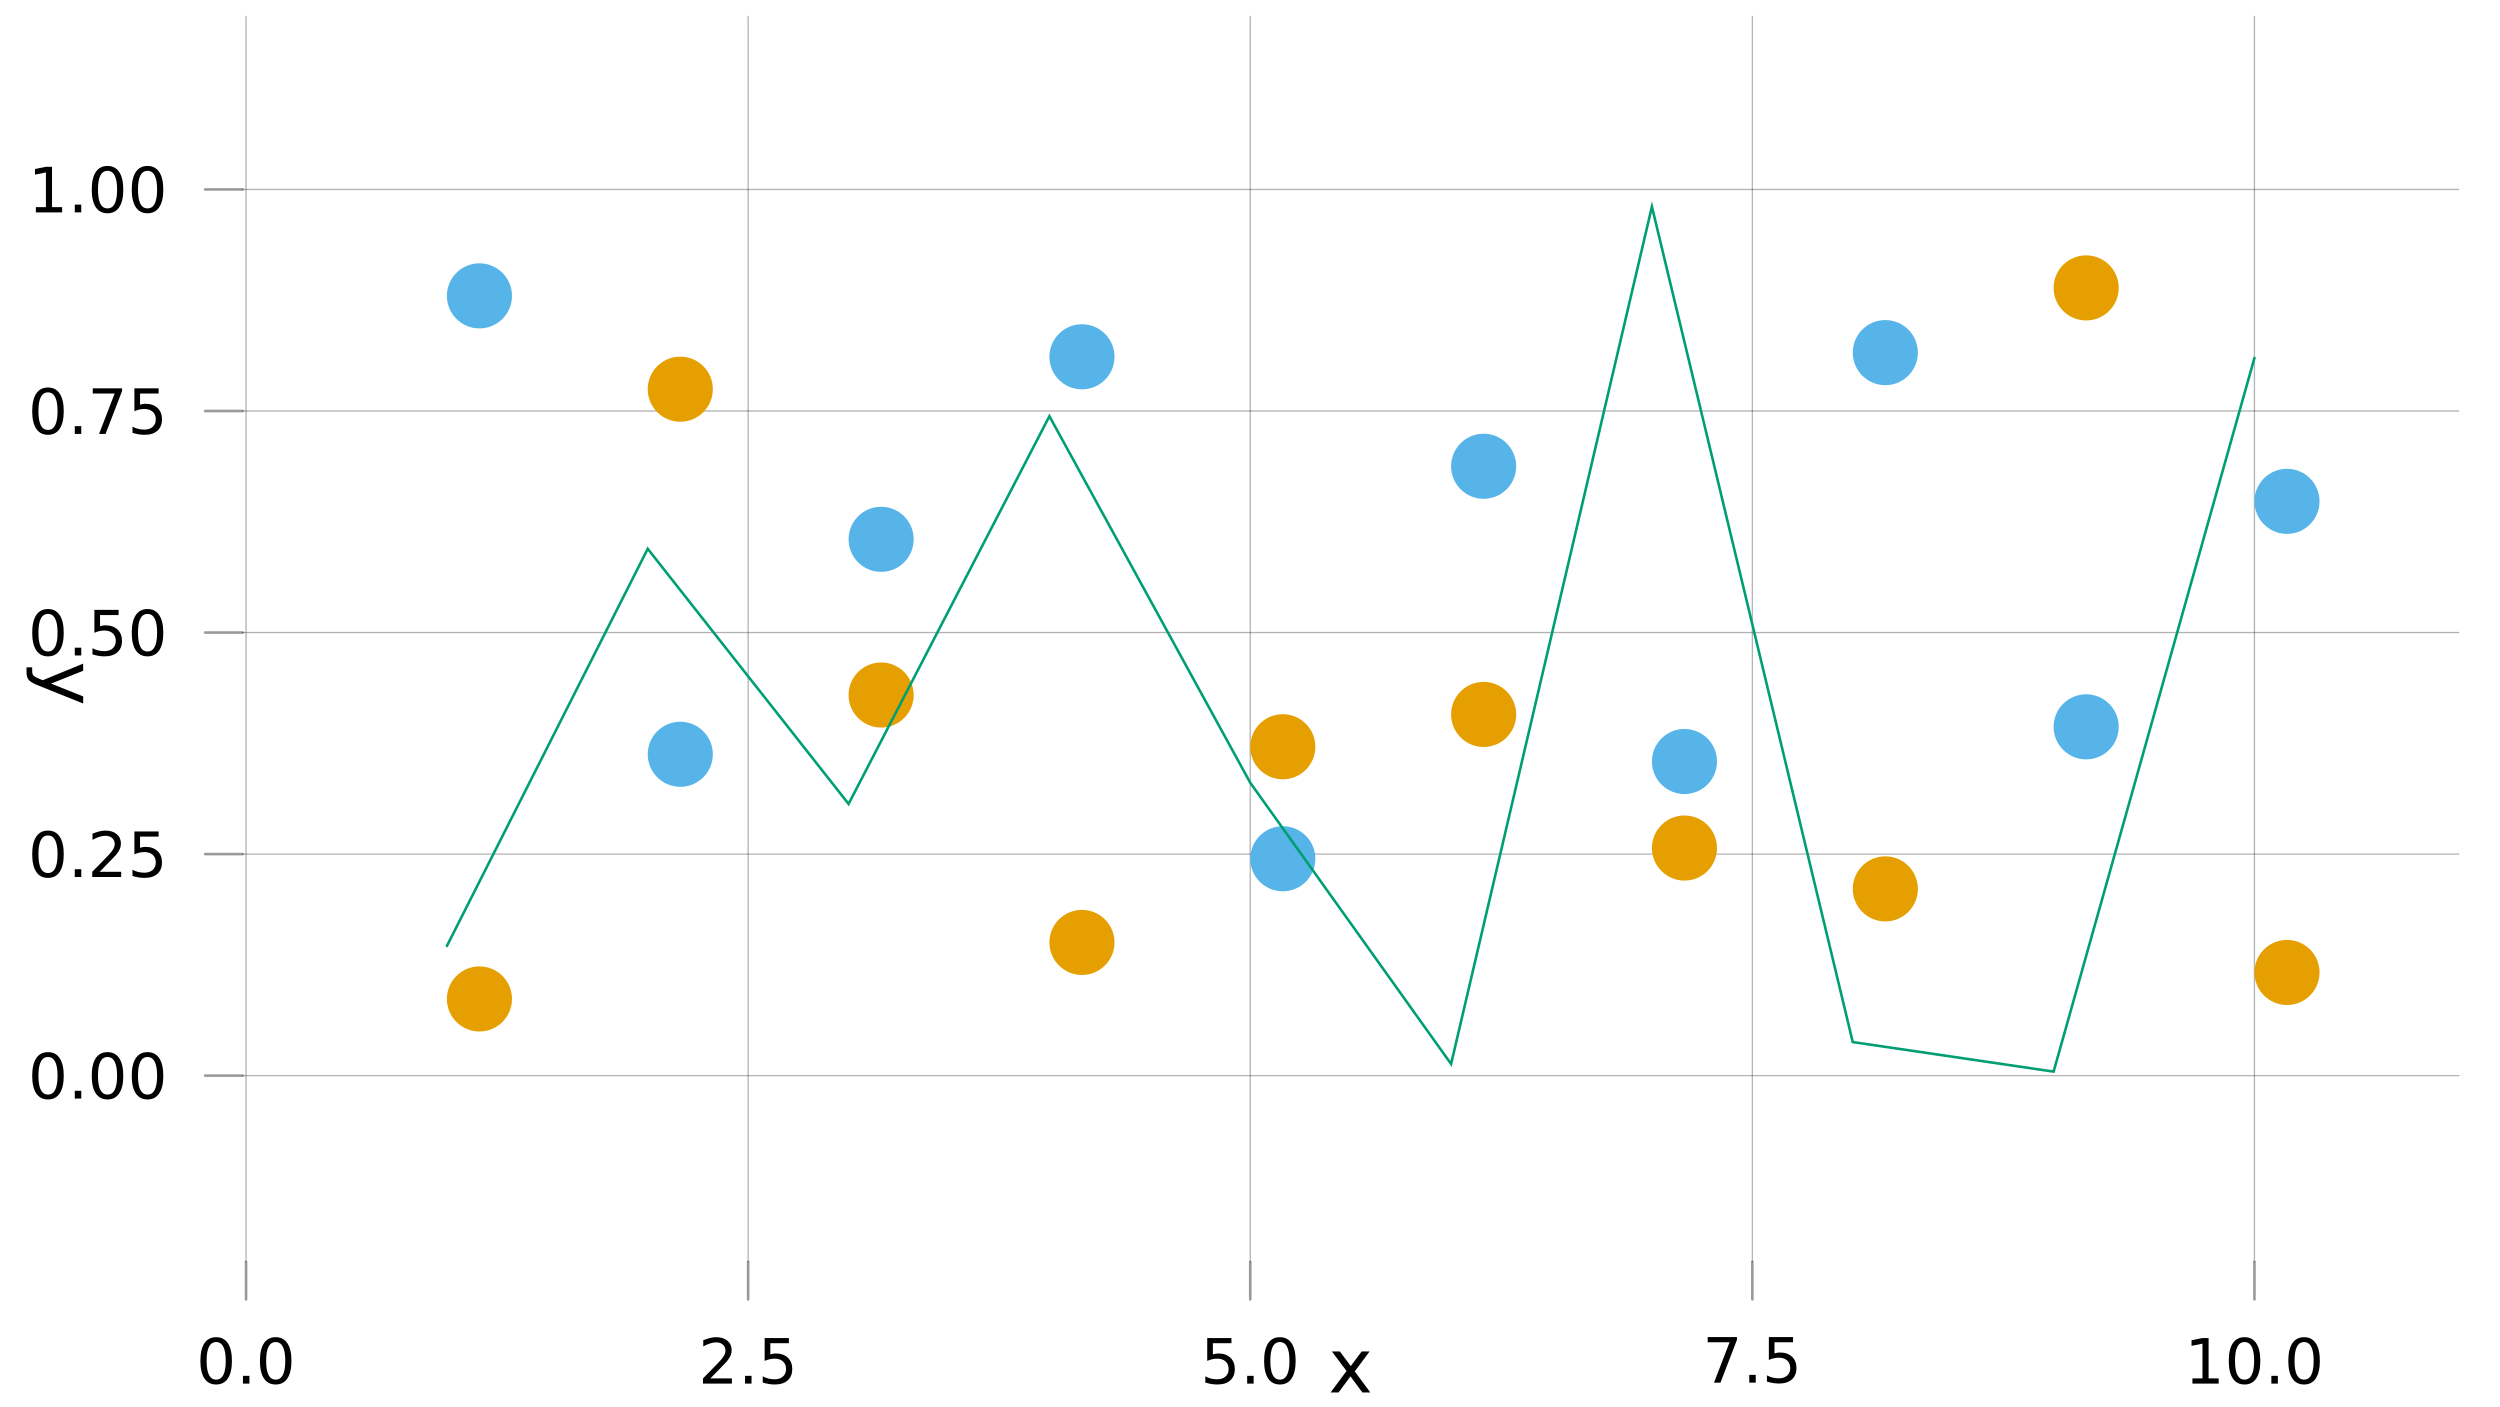
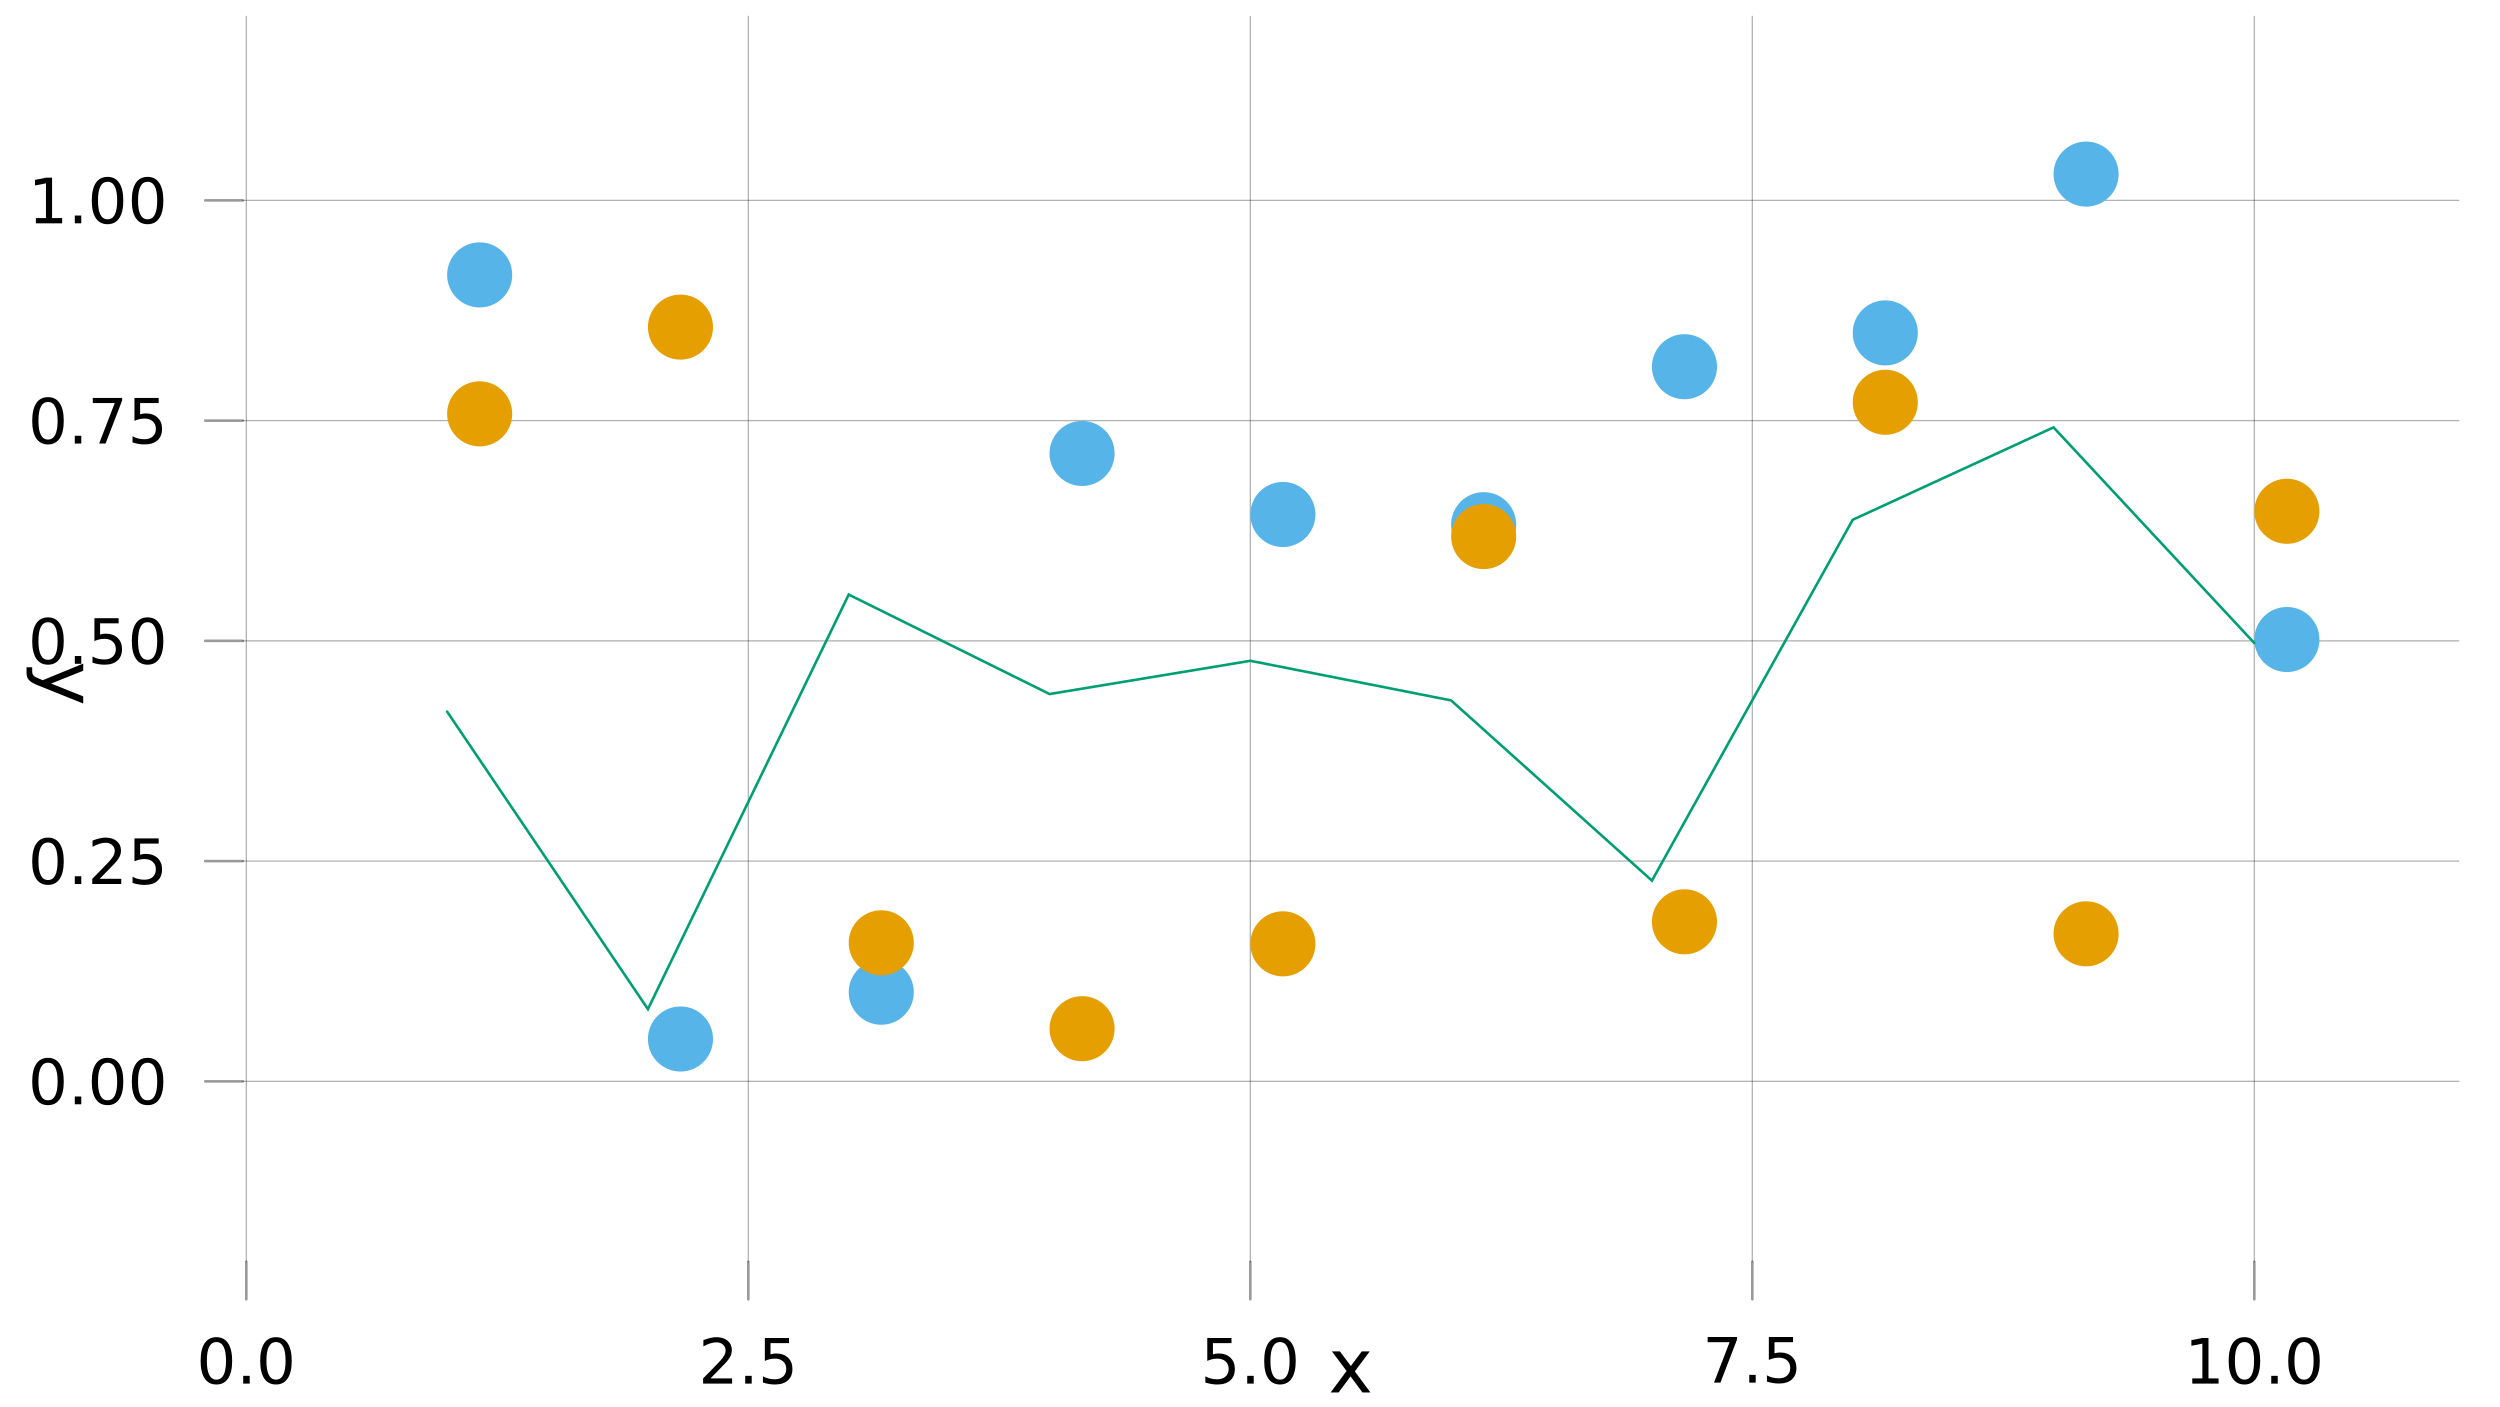
<svg xmlns="http://www.w3.org/2000/svg" xmlns:xlink="http://www.w3.org/1999/xlink" width="960pt" height="540pt" viewBox="0 0 960 540" version="1.1">
  <defs>
    <g>
      <symbol overflow="visible" id="glyph0-0">
-         <path style="stroke:none;" d="M 1.203 4.25 L 1.203 -16.938 L 13.203 -16.938 L 13.203 4.25 Z M 2.547 2.906 L 11.859 2.906 L 11.859 -15.578 L 2.547 -15.578 Z M 2.547 2.906 " />
+         <path style="stroke:none;" d="M 1.203 4.25 L 1.203 -16.938 L 13.219 -16.938 L 13.219 4.25 Z M 2.547 2.906 L 11.875 2.906 L 11.875 -15.594 L 2.547 -15.594 Z M 2.547 2.906 " />
      </symbol>
      <symbol overflow="visible" id="glyph0-1">
-         <path style="stroke:none;" d="M 7.641 -15.953 C 6.41 -15.953 5.488 -15.348 4.875 -14.141 C 4.27 -12.941 3.969 -11.141 3.969 -8.734 C 3.969 -6.336 4.27 -4.535 4.875 -3.328 C 5.488 -2.129 6.41 -1.531 7.641 -1.531 C 8.859 -1.531 9.773 -2.129 10.391 -3.328 C 11.004 -4.535 11.312 -6.336 11.312 -8.734 C 11.312 -11.141 11.004 -12.941 10.391 -14.141 C 9.773 -15.348 8.859 -15.953 7.641 -15.953 Z M 7.641 -17.828 C 9.598 -17.828 11.094 -17.051 12.125 -15.5 C 13.164 -13.945 13.688 -11.691 13.688 -8.734 C 13.688 -5.785 13.164 -3.535 12.125 -1.984 C 11.094 -0.43 9.598 0.344 7.641 0.344 C 5.672 0.344 4.164 -0.43 3.125 -1.984 C 2.094 -3.535 1.578 -5.785 1.578 -8.734 C 1.578 -11.691 2.094 -13.945 3.125 -15.5 C 4.164 -17.051 5.672 -17.828 7.641 -17.828 Z M 7.641 -17.828 " />
+         <path style="stroke:none;" d="M 7.641 -15.953 C 6.422 -15.953 5.504 -15.352 4.891 -14.156 C 4.273 -12.957 3.969 -11.148 3.969 -8.734 C 3.969 -6.336 4.273 -4.535 4.891 -3.328 C 5.504 -2.129 6.422 -1.531 7.641 -1.531 C 8.867 -1.531 9.789 -2.129 10.406 -3.328 C 11.02 -4.535 11.328 -6.336 11.328 -8.734 C 11.328 -11.148 11.02 -12.957 10.406 -14.156 C 9.789 -15.352 8.867 -15.953 7.641 -15.953 Z M 7.641 -17.828 C 9.598 -17.828 11.094 -17.051 12.125 -15.5 C 13.164 -13.945 13.688 -11.691 13.688 -8.734 C 13.688 -5.785 13.164 -3.535 12.125 -1.984 C 11.094 -0.43 9.598 0.344 7.641 0.344 C 5.672 0.344 4.164 -0.43 3.125 -1.984 C 2.094 -3.535 1.578 -5.785 1.578 -8.734 C 1.578 -11.691 2.094 -13.945 3.125 -15.5 C 4.164 -17.051 5.672 -17.828 7.641 -17.828 Z M 7.641 -17.828 " />
      </symbol>
      <symbol overflow="visible" id="glyph0-2">
        <path style="stroke:none;" d="M 2.562 -2.984 L 5.047 -2.984 L 5.047 0 L 2.562 0 Z M 2.562 -2.984 " />
      </symbol>
      <symbol overflow="visible" id="glyph0-3">
-         <path style="stroke:none;" d="M 4.609 -2 L 12.875 -2 L 12.875 0 L 1.766 0 L 1.766 -2 C 2.66 -2.926 3.883 -4.172 5.438 -5.734 C 6.988 -7.305 7.961 -8.316 8.359 -8.766 C 9.117 -9.617 9.648 -10.336 9.953 -10.922 C 10.254 -11.516 10.406 -12.098 10.406 -12.672 C 10.406 -13.609 10.078 -14.367 9.422 -14.953 C 8.766 -15.535 7.914 -15.828 6.875 -15.828 C 6.125 -15.828 5.336 -15.695 4.516 -15.438 C 3.691 -15.188 2.812 -14.797 1.875 -14.266 L 1.875 -16.656 C 2.832 -17.039 3.723 -17.332 4.547 -17.531 C 5.379 -17.727 6.141 -17.828 6.828 -17.828 C 8.641 -17.828 10.082 -17.375 11.156 -16.469 C 12.238 -15.562 12.781 -14.348 12.781 -12.828 C 12.781 -12.109 12.645 -11.426 12.375 -10.781 C 12.102 -10.133 11.613 -9.375 10.906 -8.5 C 10.707 -8.27 10.082 -7.613 9.031 -6.531 C 7.988 -5.445 6.516 -3.938 4.609 -2 Z M 4.609 -2 " />
+         <path style="stroke:none;" d="M 4.609 -2 L 12.891 -2 L 12.891 0 L 1.766 0 L 1.766 -2 C 2.66 -2.926 3.883 -4.172 5.438 -5.734 C 6.988 -7.305 7.961 -8.32 8.359 -8.781 C 9.117 -9.633 9.648 -10.352 9.953 -10.938 C 10.254 -11.531 10.406 -12.113 10.406 -12.688 C 10.406 -13.613 10.078 -14.367 9.422 -14.953 C 8.773 -15.547 7.926 -15.844 6.875 -15.844 C 6.133 -15.844 5.348 -15.711 4.516 -15.453 C 3.691 -15.191 2.812 -14.801 1.875 -14.281 L 1.875 -16.672 C 2.832 -17.055 3.723 -17.344 4.547 -17.531 C 5.379 -17.727 6.141 -17.828 6.828 -17.828 C 8.641 -17.828 10.086 -17.375 11.172 -16.469 C 12.254 -15.562 12.797 -14.352 12.797 -12.844 C 12.797 -12.113 12.66 -11.426 12.391 -10.781 C 12.117 -10.145 11.625 -9.383 10.906 -8.5 C 10.719 -8.281 10.098 -7.629 9.047 -6.547 C 7.992 -5.461 6.516 -3.945 4.609 -2 Z M 4.609 -2 " />
      </symbol>
      <symbol overflow="visible" id="glyph0-4">
-         <path style="stroke:none;" d="M 2.594 -17.5 L 11.891 -17.5 L 11.891 -15.516 L 4.766 -15.516 L 4.766 -11.219 C 5.109 -11.332 5.453 -11.422 5.797 -11.484 C 6.141 -11.547 6.484 -11.578 6.828 -11.578 C 8.773 -11.578 10.32 -11.039 11.469 -9.969 C 12.613 -8.895 13.188 -7.441 13.188 -5.609 C 13.188 -3.734 12.598 -2.27 11.422 -1.219 C 10.242 -0.176 8.594 0.344 6.469 0.344 C 5.727 0.344 4.977 0.281 4.219 0.156 C 3.457 0.031 2.672 -0.156 1.859 -0.406 L 1.859 -2.797 C 2.555 -2.41 3.281 -2.125 4.031 -1.938 C 4.781 -1.75 5.578 -1.656 6.422 -1.656 C 7.766 -1.656 8.832 -2.008 9.625 -2.719 C 10.414 -3.426 10.812 -4.391 10.812 -5.609 C 10.812 -6.836 10.414 -7.805 9.625 -8.516 C 8.832 -9.223 7.766 -9.578 6.422 -9.578 C 5.785 -9.578 5.148 -9.504 4.516 -9.359 C 3.891 -9.223 3.25 -9.008 2.594 -8.719 Z M 2.594 -17.5 " />
+         <path style="stroke:none;" d="M 2.594 -17.516 L 11.891 -17.516 L 11.891 -15.531 L 4.766 -15.531 L 4.766 -11.234 C 5.109 -11.348 5.453 -11.43 5.797 -11.484 C 6.141 -11.547 6.484 -11.578 6.828 -11.578 C 8.785 -11.578 10.332 -11.039 11.469 -9.969 C 12.613 -8.895 13.188 -7.445 13.188 -5.625 C 13.188 -3.738 12.598 -2.27 11.422 -1.219 C 10.254 -0.176 8.602 0.344 6.469 0.344 C 5.727 0.344 4.977 0.281 4.219 0.156 C 3.457 0.031 2.672 -0.156 1.859 -0.406 L 1.859 -2.797 C 2.555 -2.41 3.281 -2.125 4.031 -1.938 C 4.781 -1.75 5.578 -1.656 6.422 -1.656 C 7.773 -1.656 8.844 -2.008 9.625 -2.719 C 10.414 -3.438 10.812 -4.406 10.812 -5.625 C 10.812 -6.844 10.414 -7.805 9.625 -8.516 C 8.844 -9.234 7.773 -9.594 6.422 -9.594 C 5.785 -9.594 5.148 -9.52 4.516 -9.375 C 3.891 -9.238 3.25 -9.02 2.594 -8.719 Z M 2.594 -17.516 " />
      </symbol>
      <symbol overflow="visible" id="glyph0-5">
-         <path style="stroke:none;" d="M 1.969 -17.5 L 13.234 -17.5 L 13.234 -16.5 L 6.875 0 L 4.391 0 L 10.375 -15.516 L 1.969 -15.516 Z M 1.969 -17.5 " />
+         <path style="stroke:none;" d="M 1.969 -17.516 L 13.234 -17.516 L 13.234 -16.516 L 6.875 0 L 4.406 0 L 10.391 -15.531 L 1.969 -15.531 Z M 1.969 -17.516 " />
      </symbol>
      <symbol overflow="visible" id="glyph0-6">
-         <path style="stroke:none;" d="M 2.984 -2 L 6.844 -2 L 6.844 -15.344 L 2.641 -14.5 L 2.641 -16.656 L 6.828 -17.5 L 9.188 -17.5 L 9.188 -2 L 13.062 -2 L 13.062 0 L 2.984 0 Z M 2.984 -2 " />
+         <path style="stroke:none;" d="M 2.984 -2 L 6.859 -2 L 6.859 -15.359 L 2.641 -14.516 L 2.641 -16.672 L 6.828 -17.516 L 9.203 -17.516 L 9.203 -2 L 13.078 -2 L 13.078 0 L 2.984 0 Z M 2.984 -2 " />
      </symbol>
      <symbol overflow="visible" id="glyph1-0">
-         <path style="stroke:none;" d="M 1.438 5.094 L 1.438 -20.312 L 15.844 -20.312 L 15.844 5.094 Z M 3.047 3.484 L 14.234 3.484 L 14.234 -18.703 L 3.047 -18.703 Z M 3.047 3.484 " />
+         <path style="stroke:none;" d="M 1.438 5.094 L 1.438 -20.328 L 15.844 -20.328 L 15.844 5.094 Z M 3.047 3.484 L 14.25 3.484 L 14.25 -18.703 L 3.047 -18.703 Z M 3.047 3.484 " />
      </symbol>
      <symbol overflow="visible" id="glyph1-1">
-         <path style="stroke:none;" d="M 15.812 -15.75 L 10.109 -8.094 L 16.109 0 L 13.062 0 L 8.469 -6.188 L 3.891 0 L 0.828 0 L 6.953 -8.25 L 1.344 -15.75 L 4.406 -15.75 L 8.578 -10.141 L 12.766 -15.75 Z M 15.812 -15.75 " />
+         <path style="stroke:none;" d="M 15.828 -15.766 L 10.125 -8.094 L 16.125 0 L 13.062 0 L 8.469 -6.188 L 3.891 0 L 0.828 0 L 6.953 -8.25 L 1.344 -15.766 L 4.406 -15.766 L 8.594 -10.156 L 12.766 -15.766 Z M 15.828 -15.766 " />
      </symbol>
      <symbol overflow="visible" id="glyph2-0">
-         <path style="stroke:none;" d="M -5.094 1.438 L 20.312 1.438 L 20.312 15.844 L -5.094 15.844 Z M -3.484 3.047 L -3.484 14.234 L 18.703 14.234 L 18.703 3.047 Z M -3.484 3.047 " />
+         <path style="stroke:none;" d="M -5.094 1.438 L 20.328 1.438 L 20.328 15.844 L -5.094 15.844 Z M -3.484 3.047 L -3.484 14.25 L 18.703 14.25 L 18.703 3.047 Z M -3.484 3.047 " />
      </symbol>
      <symbol overflow="visible" id="glyph2-1">
-         <path style="stroke:none;" d="M -1.469 9.266 C -3.344 8.535 -4.566 7.82 -5.141 7.125 C -5.711 6.438 -6 5.508 -6 4.344 L -6 2.281 L -3.828 2.281 L -3.828 3.797 C -3.828 4.516 -3.656 5.066 -3.312 5.453 C -2.977 5.848 -2.18 6.285 -0.922 6.766 L 0.25 7.234 L 15.75 0.859 L 15.75 3.609 L 3.438 8.531 L 15.75 13.453 L 15.75 16.188 Z M -1.469 9.266 " />
+         <path style="stroke:none;" d="M -1.469 9.281 C -3.344 8.539 -4.566 7.82 -5.141 7.125 C -5.711 6.438 -6 5.508 -6 4.344 L -6 2.281 L -3.828 2.281 L -3.828 3.797 C -3.828 4.516 -3.656 5.066 -3.312 5.453 C -2.977 5.848 -2.18 6.285 -0.922 6.766 L 0.25 7.234 L 15.766 0.859 L 15.766 3.609 L 3.438 8.531 L 15.766 13.453 L 15.766 16.203 Z M -1.469 9.281 " />
      </symbol>
    </g>
  </defs>
  <g id="surface6">
    <rect x="0" y="0" width="960" height="540" style="fill:rgb(100%,100%,100%);fill-opacity:1;stroke:none;" />
    <g style="fill:rgb(0%,0%,0%);fill-opacity:1;">
-       <use xlink:href="#glyph0-1" x="75.371" y="531.305" />
+       <use xlink:href="#glyph0-1" x="75.461" y="531.305" />
    </g>
    <g style="fill:rgb(0%,0%,0%);fill-opacity:1;">
-       <use xlink:href="#glyph0-2" x="90.734" y="531.305" />
+       <use xlink:href="#glyph0-2" x="90.836" y="531.305" />
    </g>
    <g style="fill:rgb(0%,0%,0%);fill-opacity:1;">
-       <use xlink:href="#glyph0-1" x="98.23" y="531.305" />
+       <use xlink:href="#glyph0-1" x="98.336" y="531.305" />
    </g>
    <g style="fill:rgb(0%,0%,0%);fill-opacity:1;">
-       <use xlink:href="#glyph0-3" x="268.176" y="531.305" />
+       <use xlink:href="#glyph0-3" x="268.23" y="531.305" />
    </g>
    <g style="fill:rgb(0%,0%,0%);fill-opacity:1;">
-       <use xlink:href="#glyph0-2" x="283.543" y="531.305" />
+       <use xlink:href="#glyph0-2" x="283.605" y="531.305" />
    </g>
    <g style="fill:rgb(0%,0%,0%);fill-opacity:1;">
-       <use xlink:href="#glyph0-4" x="291.035" y="531.305" />
+       <use xlink:href="#glyph0-4" x="291.105" y="531.305" />
    </g>
    <g style="fill:rgb(0%,0%,0%);fill-opacity:1;">
-       <use xlink:href="#glyph0-4" x="460.98" y="531.305" />
+       <use xlink:href="#glyph0-4" x="461" y="531.305" />
    </g>
    <g style="fill:rgb(0%,0%,0%);fill-opacity:1;">
-       <use xlink:href="#glyph0-2" x="476.348" y="531.305" />
+       <use xlink:href="#glyph0-2" x="476.375" y="531.305" />
    </g>
    <g style="fill:rgb(0%,0%,0%);fill-opacity:1;">
-       <use xlink:href="#glyph0-1" x="483.84" y="531.305" />
+       <use xlink:href="#glyph0-1" x="483.875" y="531.305" />
    </g>
    <g style="fill:rgb(0%,0%,0%);fill-opacity:1;">
-       <use xlink:href="#glyph0-5" x="653.785" y="530.934" />
+       <use xlink:href="#glyph0-5" x="653.77" y="530.93" />
    </g>
    <g style="fill:rgb(0%,0%,0%);fill-opacity:1;">
-       <use xlink:href="#glyph0-2" x="669.152" y="530.934" />
+       <use xlink:href="#glyph0-2" x="669.145" y="530.93" />
    </g>
    <g style="fill:rgb(0%,0%,0%);fill-opacity:1;">
-       <use xlink:href="#glyph0-4" x="676.645" y="530.934" />
+       <use xlink:href="#glyph0-4" x="676.641" y="530.93" />
    </g>
    <g style="fill:rgb(0%,0%,0%);fill-opacity:1;">
-       <use xlink:href="#glyph0-6" x="838.91" y="531.305" />
+       <use xlink:href="#glyph0-6" x="838.852" y="531.305" />
    </g>
    <g style="fill:rgb(0%,0%,0%);fill-opacity:1;">
-       <use xlink:href="#glyph0-1" x="854.273" y="531.305" />
+       <use xlink:href="#glyph0-1" x="854.227" y="531.305" />
    </g>
    <g style="fill:rgb(0%,0%,0%);fill-opacity:1;">
-       <use xlink:href="#glyph0-2" x="869.641" y="531.305" />
+       <use xlink:href="#glyph0-2" x="869.598" y="531.305" />
    </g>
    <g style="fill:rgb(0%,0%,0%);fill-opacity:1;">
-       <use xlink:href="#glyph0-1" x="877.133" y="531.305" />
+       <use xlink:href="#glyph0-1" x="877.098" y="531.305" />
    </g>
    <g style="fill:rgb(0%,0%,0%);fill-opacity:1;">
-       <use xlink:href="#glyph0-1" x="10.789" y="421.844" />
+       <use xlink:href="#glyph0-1" x="10.793" y="424.039" />
    </g>
    <g style="fill:rgb(0%,0%,0%);fill-opacity:1;">
-       <use xlink:href="#glyph0-2" x="26.156" y="421.844" />
+       <use xlink:href="#glyph0-2" x="26.164" y="424.039" />
    </g>
    <g style="fill:rgb(0%,0%,0%);fill-opacity:1;">
-       <use xlink:href="#glyph0-1" x="33.652" y="421.844" />
+       <use xlink:href="#glyph0-1" x="33.664" y="424.039" />
    </g>
    <g style="fill:rgb(0%,0%,0%);fill-opacity:1;">
-       <use xlink:href="#glyph0-1" x="49.016" y="421.844" />
+       <use xlink:href="#glyph0-1" x="49.039" y="424.039" />
    </g>
    <g style="fill:rgb(0%,0%,0%);fill-opacity:1;">
-       <use xlink:href="#glyph0-1" x="10.789" y="336.77" />
+       <use xlink:href="#glyph0-1" x="10.793" y="339.465" />
    </g>
    <g style="fill:rgb(0%,0%,0%);fill-opacity:1;">
-       <use xlink:href="#glyph0-2" x="26.156" y="336.77" />
+       <use xlink:href="#glyph0-2" x="26.164" y="339.465" />
    </g>
    <g style="fill:rgb(0%,0%,0%);fill-opacity:1;">
-       <use xlink:href="#glyph0-3" x="33.652" y="336.77" />
+       <use xlink:href="#glyph0-3" x="33.664" y="339.465" />
    </g>
    <g style="fill:rgb(0%,0%,0%);fill-opacity:1;">
-       <use xlink:href="#glyph0-4" x="49.016" y="336.77" />
+       <use xlink:href="#glyph0-4" x="49.039" y="339.465" />
    </g>
    <g style="fill:rgb(0%,0%,0%);fill-opacity:1;">
-       <use xlink:href="#glyph0-1" x="10.789" y="251.699" />
+       <use xlink:href="#glyph0-1" x="10.793" y="254.895" />
    </g>
    <g style="fill:rgb(0%,0%,0%);fill-opacity:1;">
-       <use xlink:href="#glyph0-2" x="26.156" y="251.699" />
+       <use xlink:href="#glyph0-2" x="26.164" y="254.895" />
    </g>
    <g style="fill:rgb(0%,0%,0%);fill-opacity:1;">
-       <use xlink:href="#glyph0-4" x="33.652" y="251.699" />
+       <use xlink:href="#glyph0-4" x="33.664" y="254.895" />
    </g>
    <g style="fill:rgb(0%,0%,0%);fill-opacity:1;">
-       <use xlink:href="#glyph0-1" x="49.016" y="251.699" />
+       <use xlink:href="#glyph0-1" x="49.039" y="254.895" />
    </g>
    <g style="fill:rgb(0%,0%,0%);fill-opacity:1;">
-       <use xlink:href="#glyph0-1" x="10.789" y="166.625" />
+       <use xlink:href="#glyph0-1" x="10.793" y="170.32" />
    </g>
    <g style="fill:rgb(0%,0%,0%);fill-opacity:1;">
-       <use xlink:href="#glyph0-2" x="26.156" y="166.625" />
+       <use xlink:href="#glyph0-2" x="26.164" y="170.32" />
    </g>
    <g style="fill:rgb(0%,0%,0%);fill-opacity:1;">
-       <use xlink:href="#glyph0-5" x="33.652" y="166.625" />
+       <use xlink:href="#glyph0-5" x="33.664" y="170.32" />
    </g>
    <g style="fill:rgb(0%,0%,0%);fill-opacity:1;">
-       <use xlink:href="#glyph0-4" x="49.016" y="166.625" />
+       <use xlink:href="#glyph0-4" x="49.039" y="170.32" />
    </g>
    <g style="fill:rgb(0%,0%,0%);fill-opacity:1;">
-       <use xlink:href="#glyph0-6" x="10.789" y="81.551" />
+       <use xlink:href="#glyph0-6" x="10.793" y="85.75" />
    </g>
    <g style="fill:rgb(0%,0%,0%);fill-opacity:1;">
-       <use xlink:href="#glyph0-2" x="26.156" y="81.551" />
+       <use xlink:href="#glyph0-2" x="26.164" y="85.75" />
    </g>
    <g style="fill:rgb(0%,0%,0%);fill-opacity:1;">
-       <use xlink:href="#glyph0-1" x="33.652" y="81.551" />
+       <use xlink:href="#glyph0-1" x="33.664" y="85.75" />
    </g>
    <g style="fill:rgb(0%,0%,0%);fill-opacity:1;">
-       <use xlink:href="#glyph0-1" x="49.016" y="81.551" />
+       <use xlink:href="#glyph0-1" x="49.039" y="85.75" />
    </g>
    <g style="fill:rgb(0%,0%,0%);fill-opacity:1;">
-       <use xlink:href="#glyph1-1" x="510.109" y="534.715" />
+       <use xlink:href="#glyph1-1" x="510.129" y="534.715" />
    </g>
    <g style="fill:rgb(0%,0%,0%);fill-opacity:1;">
-       <use xlink:href="#glyph2-1" x="16.184" y="253.969" />
+       <use xlink:href="#glyph2-1" x="16.188" y="253.957" />
    </g>
-     <path style="fill:none;stroke-width:0.5;stroke-linecap:round;stroke-linejoin:miter;stroke:rgb(0%,0%,0%);stroke-opacity:0.3;stroke-miterlimit:10;" d="M 94.484 484.574 L 94.484 6.285 " />
-     <path style="fill:none;stroke-width:0.5;stroke-linecap:round;stroke-linejoin:miter;stroke:rgb(0%,0%,0%);stroke-opacity:0.3;stroke-miterlimit:10;" d="M 287.289 484.574 L 287.289 6.285 " />
-     <path style="fill:none;stroke-width:0.5;stroke-linecap:round;stroke-linejoin:miter;stroke:rgb(0%,0%,0%);stroke-opacity:0.3;stroke-miterlimit:10;" d="M 480.094 484.574 L 480.094 6.285 " />
-     <path style="fill:none;stroke-width:0.5;stroke-linecap:round;stroke-linejoin:miter;stroke:rgb(0%,0%,0%);stroke-opacity:0.3;stroke-miterlimit:10;" d="M 672.898 484.574 L 672.898 6.285 " />
-     <path style="fill:none;stroke-width:0.5;stroke-linecap:round;stroke-linejoin:miter;stroke:rgb(0%,0%,0%);stroke-opacity:0.3;stroke-miterlimit:10;" d="M 865.703 484.574 L 865.703 6.285 " />
-     <path style="fill:none;stroke-width:0.5;stroke-linecap:round;stroke-linejoin:miter;stroke:rgb(0%,0%,0%);stroke-opacity:0.3;stroke-miterlimit:10;" d="M 93.164 413.043 L 944.148 413.043 " />
-     <path style="fill:none;stroke-width:0.5;stroke-linecap:round;stroke-linejoin:miter;stroke:rgb(0%,0%,0%);stroke-opacity:0.3;stroke-miterlimit:10;" d="M 93.164 327.969 L 944.148 327.969 " />
-     <path style="fill:none;stroke-width:0.5;stroke-linecap:round;stroke-linejoin:miter;stroke:rgb(0%,0%,0%);stroke-opacity:0.3;stroke-miterlimit:10;" d="M 93.164 242.898 L 944.148 242.898 " />
-     <path style="fill:none;stroke-width:0.5;stroke-linecap:round;stroke-linejoin:miter;stroke:rgb(0%,0%,0%);stroke-opacity:0.3;stroke-miterlimit:10;" d="M 93.164 157.824 L 944.148 157.824 " />
-     <path style="fill:none;stroke-width:0.5;stroke-linecap:round;stroke-linejoin:miter;stroke:rgb(0%,0%,0%);stroke-opacity:0.3;stroke-miterlimit:10;" d="M 93.164 72.754 L 944.148 72.754 " />
-     <path style="fill:none;stroke-width:1;stroke-linecap:round;stroke-linejoin:miter;stroke:rgb(0%,0%,0%);stroke-opacity:0.4;stroke-miterlimit:10;" d="M 94.484 498.953 L 94.484 484.574 " />
-     <path style="fill:none;stroke-width:1;stroke-linecap:round;stroke-linejoin:miter;stroke:rgb(0%,0%,0%);stroke-opacity:0.4;stroke-miterlimit:10;" d="M 287.289 498.953 L 287.289 484.574 " />
-     <path style="fill:none;stroke-width:1;stroke-linecap:round;stroke-linejoin:miter;stroke:rgb(0%,0%,0%);stroke-opacity:0.4;stroke-miterlimit:10;" d="M 480.094 498.953 L 480.094 484.574 " />
-     <path style="fill:none;stroke-width:1;stroke-linecap:round;stroke-linejoin:miter;stroke:rgb(0%,0%,0%);stroke-opacity:0.4;stroke-miterlimit:10;" d="M 672.898 498.953 L 672.898 484.574 " />
-     <path style="fill:none;stroke-width:1;stroke-linecap:round;stroke-linejoin:miter;stroke:rgb(0%,0%,0%);stroke-opacity:0.4;stroke-miterlimit:10;" d="M 865.703 498.953 L 865.703 484.574 " />
-     <path style="fill:none;stroke-width:1;stroke-linecap:round;stroke-linejoin:miter;stroke:rgb(0%,0%,0%);stroke-opacity:0.4;stroke-miterlimit:10;" d="M 78.773 413.043 L 93.164 413.043 " />
-     <path style="fill:none;stroke-width:1;stroke-linecap:round;stroke-linejoin:miter;stroke:rgb(0%,0%,0%);stroke-opacity:0.4;stroke-miterlimit:10;" d="M 78.773 327.969 L 93.164 327.969 " />
-     <path style="fill:none;stroke-width:1;stroke-linecap:round;stroke-linejoin:miter;stroke:rgb(0%,0%,0%);stroke-opacity:0.4;stroke-miterlimit:10;" d="M 78.773 242.898 L 93.164 242.898 " />
-     <path style="fill:none;stroke-width:1;stroke-linecap:round;stroke-linejoin:miter;stroke:rgb(0%,0%,0%);stroke-opacity:0.4;stroke-miterlimit:10;" d="M 78.773 157.824 L 93.164 157.824 " />
-     <path style="fill:none;stroke-width:1;stroke-linecap:round;stroke-linejoin:miter;stroke:rgb(0%,0%,0%);stroke-opacity:0.4;stroke-miterlimit:10;" d="M 78.773 72.754 L 93.164 72.754 " />
-     <path style=" stroke:none;fill-rule:nonzero;fill:rgb(33.725%,70.588%,91.373%);fill-opacity:1;" d="M 196.605 113.613 C 196.605 120.516 191.008 126.113 184.105 126.113 C 177.203 126.113 171.605 120.516 171.605 113.613 C 171.605 106.711 177.203 101.113 184.105 101.113 C 191.008 101.113 196.605 106.711 196.605 113.613 " />
-     <path style=" stroke:none;fill-rule:nonzero;fill:rgb(33.725%,70.588%,91.373%);fill-opacity:1;" d="M 273.727 289.641 C 273.727 296.543 268.133 302.141 261.227 302.141 C 254.324 302.141 248.727 296.543 248.727 289.641 C 248.727 282.734 254.324 277.141 261.227 277.141 C 268.133 277.141 273.727 282.734 273.727 289.641 " />
-     <path style=" stroke:none;fill-rule:nonzero;fill:rgb(33.725%,70.588%,91.373%);fill-opacity:1;" d="M 350.852 207.098 C 350.852 214 345.254 219.598 338.352 219.598 C 331.445 219.598 325.852 214 325.852 207.098 C 325.852 200.195 331.445 194.598 338.352 194.598 C 345.254 194.598 350.852 200.195 350.852 207.098 " />
-     <path style=" stroke:none;fill-rule:nonzero;fill:rgb(33.725%,70.588%,91.373%);fill-opacity:1;" d="M 427.973 137.012 C 427.973 143.918 422.375 149.512 415.473 149.512 C 408.566 149.512 402.973 143.918 402.973 137.012 C 402.973 130.109 408.566 124.512 415.473 124.512 C 422.375 124.512 427.973 130.109 427.973 137.012 " />
-     <path style=" stroke:none;fill-rule:nonzero;fill:rgb(33.725%,70.588%,91.373%);fill-opacity:1;" d="M 505.094 329.762 C 505.094 336.664 499.496 342.262 492.594 342.262 C 485.691 342.262 480.094 336.664 480.094 329.762 C 480.094 322.855 485.691 317.262 492.594 317.262 C 499.496 317.262 505.094 322.855 505.094 329.762 " />
-     <path style=" stroke:none;fill-rule:nonzero;fill:rgb(33.725%,70.588%,91.373%);fill-opacity:1;" d="M 582.215 179.043 C 582.215 185.945 576.621 191.543 569.715 191.543 C 562.812 191.543 557.215 185.945 557.215 179.043 C 557.215 172.141 562.812 166.543 569.715 166.543 C 576.621 166.543 582.215 172.141 582.215 179.043 " />
-     <path style=" stroke:none;fill-rule:nonzero;fill:rgb(33.725%,70.588%,91.373%);fill-opacity:1;" d="M 659.336 292.418 C 659.336 299.324 653.742 304.918 646.836 304.918 C 639.934 304.918 634.336 299.324 634.336 292.418 C 634.336 285.516 639.934 279.918 646.836 279.918 C 653.742 279.918 659.336 285.516 659.336 292.418 " />
-     <path style=" stroke:none;fill-rule:nonzero;fill:rgb(33.725%,70.588%,91.373%);fill-opacity:1;" d="M 736.461 135.406 C 736.461 142.309 730.863 147.906 723.961 147.906 C 717.055 147.906 711.461 142.309 711.461 135.406 C 711.461 128.5 717.055 122.906 723.961 122.906 C 730.863 122.906 736.461 128.5 736.461 135.406 " />
-     <path style=" stroke:none;fill-rule:nonzero;fill:rgb(33.725%,70.588%,91.373%);fill-opacity:1;" d="M 813.582 279.102 C 813.582 286.004 807.984 291.602 801.082 291.602 C 794.18 291.602 788.582 286.004 788.582 279.102 C 788.582 272.195 794.18 266.602 801.082 266.602 C 807.984 266.602 813.582 272.195 813.582 279.102 " />
-     <path style=" stroke:none;fill-rule:nonzero;fill:rgb(33.725%,70.588%,91.373%);fill-opacity:1;" d="M 890.703 192.516 C 890.703 199.418 885.109 205.016 878.203 205.016 C 871.301 205.016 865.703 199.418 865.703 192.516 C 865.703 185.613 871.301 180.016 878.203 180.016 C 885.109 180.016 890.703 185.613 890.703 192.516 " />
-     <path style=" stroke:none;fill-rule:nonzero;fill:rgb(90.196%,62.353%,0%);fill-opacity:1;" d="M 196.605 383.598 C 196.605 390.5 191.008 396.098 184.105 396.098 C 177.203 396.098 171.605 390.5 171.605 383.598 C 171.605 376.695 177.203 371.098 184.105 371.098 C 191.008 371.098 196.605 376.695 196.605 383.598 " />
-     <path style=" stroke:none;fill-rule:nonzero;fill:rgb(90.196%,62.353%,0%);fill-opacity:1;" d="M 273.727 149.453 C 273.727 156.359 268.133 161.953 261.227 161.953 C 254.324 161.953 248.727 156.359 248.727 149.453 C 248.727 142.551 254.324 136.953 261.227 136.953 C 268.133 136.953 273.727 142.551 273.727 149.453 " />
-     <path style=" stroke:none;fill-rule:nonzero;fill:rgb(90.196%,62.353%,0%);fill-opacity:1;" d="M 350.852 266.887 C 350.852 273.793 345.254 279.387 338.352 279.387 C 331.445 279.387 325.852 273.793 325.852 266.887 C 325.852 259.984 331.445 254.387 338.352 254.387 C 345.254 254.387 350.852 259.984 350.852 266.887 " />
-     <path style=" stroke:none;fill-rule:nonzero;fill:rgb(90.196%,62.353%,0%);fill-opacity:1;" d="M 427.973 361.895 C 427.973 368.797 422.375 374.395 415.473 374.395 C 408.566 374.395 402.973 368.797 402.973 361.895 C 402.973 354.992 408.566 349.395 415.473 349.395 C 422.375 349.395 427.973 354.992 427.973 361.895 " />
-     <path style=" stroke:none;fill-rule:nonzero;fill:rgb(90.196%,62.353%,0%);fill-opacity:1;" d="M 505.094 286.754 C 505.094 293.656 499.496 299.254 492.594 299.254 C 485.691 299.254 480.094 293.656 480.094 286.754 C 480.094 279.852 485.691 274.254 492.594 274.254 C 499.496 274.254 505.094 279.852 505.094 286.754 " />
-     <path style=" stroke:none;fill-rule:nonzero;fill:rgb(90.196%,62.353%,0%);fill-opacity:1;" d="M 582.215 274.34 C 582.215 281.242 576.621 286.84 569.715 286.84 C 562.812 286.84 557.215 281.242 557.215 274.34 C 557.215 267.438 562.812 261.84 569.715 261.84 C 576.621 261.84 582.215 267.438 582.215 274.34 " />
-     <path style=" stroke:none;fill-rule:nonzero;fill:rgb(90.196%,62.353%,0%);fill-opacity:1;" d="M 659.336 325.648 C 659.336 332.555 653.742 338.148 646.836 338.148 C 639.934 338.148 634.336 332.555 634.336 325.648 C 634.336 318.746 639.934 313.148 646.836 313.148 C 653.742 313.148 659.336 318.746 659.336 325.648 " />
-     <path style=" stroke:none;fill-rule:nonzero;fill:rgb(90.196%,62.353%,0%);fill-opacity:1;" d="M 736.461 341.332 C 736.461 348.234 730.863 353.832 723.961 353.832 C 717.055 353.832 711.461 348.234 711.461 341.332 C 711.461 334.43 717.055 328.832 723.961 328.832 C 730.863 328.832 736.461 334.43 736.461 341.332 " />
-     <path style=" stroke:none;fill-rule:nonzero;fill:rgb(90.196%,62.353%,0%);fill-opacity:1;" d="M 813.582 110.555 C 813.582 117.457 807.984 123.055 801.082 123.055 C 794.18 123.055 788.582 117.457 788.582 110.555 C 788.582 103.648 794.18 98.055 801.082 98.055 C 807.984 98.055 813.582 103.648 813.582 110.555 " />
-     <path style=" stroke:none;fill-rule:nonzero;fill:rgb(90.196%,62.353%,0%);fill-opacity:1;" d="M 890.703 373.426 C 890.703 380.328 885.109 385.926 878.203 385.926 C 871.301 385.926 865.703 380.328 865.703 373.426 C 865.703 366.523 871.301 360.926 878.203 360.926 C 885.109 360.926 890.703 366.523 890.703 373.426 " />
-     <path style="fill:none;stroke-width:1;stroke-linecap:round;stroke-linejoin:miter;stroke:rgb(0%,61.961%,45.098%);stroke-opacity:1;stroke-miterlimit:10;" d="M 171.605 363.258 L 248.727 210.738 L 325.852 308.707 L 402.973 159.82 L 480.094 300.566 L 557.215 408.566 L 634.336 79.355 L 711.461 400.16 L 788.582 411.504 L 865.703 137.48 " />
+     <path style="fill:none;stroke-width:0.5;stroke-linecap:round;stroke-linejoin:miter;stroke:rgb(0%,0%,0%);stroke-opacity:0.3;stroke-miterlimit:10;" d="M 94.586 484.547 L 94.586 6.285 " />
+     <path style="fill:none;stroke-width:0.5;stroke-linecap:round;stroke-linejoin:miter;stroke:rgb(0%,0%,0%);stroke-opacity:0.3;stroke-miterlimit:10;" d="M 287.355 484.547 L 287.355 6.285 " />
+     <path style="fill:none;stroke-width:0.5;stroke-linecap:round;stroke-linejoin:miter;stroke:rgb(0%,0%,0%);stroke-opacity:0.3;stroke-miterlimit:10;" d="M 480.125 484.547 L 480.125 6.285 " />
+     <path style="fill:none;stroke-width:0.5;stroke-linecap:round;stroke-linejoin:miter;stroke:rgb(0%,0%,0%);stroke-opacity:0.3;stroke-miterlimit:10;" d="M 672.891 484.547 L 672.891 6.285 " />
+     <path style="fill:none;stroke-width:0.5;stroke-linecap:round;stroke-linejoin:miter;stroke:rgb(0%,0%,0%);stroke-opacity:0.3;stroke-miterlimit:10;" d="M 865.66 484.547 L 865.66 6.285 " />
+     <path style="fill:none;stroke-width:0.5;stroke-linecap:round;stroke-linejoin:miter;stroke:rgb(0%,0%,0%);stroke-opacity:0.3;stroke-miterlimit:10;" d="M 93.211 415.234 L 944.145 415.234 " />
+     <path style="fill:none;stroke-width:0.5;stroke-linecap:round;stroke-linejoin:miter;stroke:rgb(0%,0%,0%);stroke-opacity:0.3;stroke-miterlimit:10;" d="M 93.211 330.66 L 944.145 330.66 " />
+     <path style="fill:none;stroke-width:0.5;stroke-linecap:round;stroke-linejoin:miter;stroke:rgb(0%,0%,0%);stroke-opacity:0.3;stroke-miterlimit:10;" d="M 93.211 246.09 L 944.145 246.09 " />
+     <path style="fill:none;stroke-width:0.5;stroke-linecap:round;stroke-linejoin:miter;stroke:rgb(0%,0%,0%);stroke-opacity:0.3;stroke-miterlimit:10;" d="M 93.211 161.516 L 944.145 161.516 " />
+     <path style="fill:none;stroke-width:0.5;stroke-linecap:round;stroke-linejoin:miter;stroke:rgb(0%,0%,0%);stroke-opacity:0.3;stroke-miterlimit:10;" d="M 93.211 76.945 L 944.145 76.945 " />
+     <path style="fill:none;stroke-width:1;stroke-linecap:round;stroke-linejoin:miter;stroke:rgb(0%,0%,0%);stroke-opacity:0.4;stroke-miterlimit:10;" d="M 94.586 498.934 L 94.586 484.547 " />
+     <path style="fill:none;stroke-width:1;stroke-linecap:round;stroke-linejoin:miter;stroke:rgb(0%,0%,0%);stroke-opacity:0.4;stroke-miterlimit:10;" d="M 287.355 498.934 L 287.355 484.547 " />
+     <path style="fill:none;stroke-width:1;stroke-linecap:round;stroke-linejoin:miter;stroke:rgb(0%,0%,0%);stroke-opacity:0.4;stroke-miterlimit:10;" d="M 480.125 498.934 L 480.125 484.547 " />
+     <path style="fill:none;stroke-width:1;stroke-linecap:round;stroke-linejoin:miter;stroke:rgb(0%,0%,0%);stroke-opacity:0.4;stroke-miterlimit:10;" d="M 672.891 498.934 L 672.891 484.547 " />
+     <path style="fill:none;stroke-width:1;stroke-linecap:round;stroke-linejoin:miter;stroke:rgb(0%,0%,0%);stroke-opacity:0.4;stroke-miterlimit:10;" d="M 865.66 498.934 L 865.66 484.547 " />
+     <path style="fill:none;stroke-width:1;stroke-linecap:round;stroke-linejoin:miter;stroke:rgb(0%,0%,0%);stroke-opacity:0.4;stroke-miterlimit:10;" d="M 78.812 415.234 L 93.211 415.234 " />
+     <path style="fill:none;stroke-width:1;stroke-linecap:round;stroke-linejoin:miter;stroke:rgb(0%,0%,0%);stroke-opacity:0.4;stroke-miterlimit:10;" d="M 78.812 330.66 L 93.211 330.66 " />
+     <path style="fill:none;stroke-width:1;stroke-linecap:round;stroke-linejoin:miter;stroke:rgb(0%,0%,0%);stroke-opacity:0.4;stroke-miterlimit:10;" d="M 78.812 246.09 L 93.211 246.09 " />
+     <path style="fill:none;stroke-width:1;stroke-linecap:round;stroke-linejoin:miter;stroke:rgb(0%,0%,0%);stroke-opacity:0.4;stroke-miterlimit:10;" d="M 78.812 161.516 L 93.211 161.516 " />
+     <path style="fill:none;stroke-width:1;stroke-linecap:round;stroke-linejoin:miter;stroke:rgb(0%,0%,0%);stroke-opacity:0.4;stroke-miterlimit:10;" d="M 78.812 76.945 L 93.211 76.945 " />
+     <path style=" stroke:none;fill-rule:nonzero;fill:rgb(33.725%,70.588%,91.373%);fill-opacity:1;" d="M 196.691 105.562 C 196.691 112.465 191.098 118.062 184.191 118.062 C 177.289 118.062 171.691 112.465 171.691 105.562 C 171.691 98.656 177.289 93.062 184.191 93.062 C 191.098 93.062 196.691 98.656 196.691 105.562 " />
+     <path style=" stroke:none;fill-rule:nonzero;fill:rgb(33.725%,70.588%,91.373%);fill-opacity:1;" d="M 273.801 398.977 C 273.801 405.883 268.203 411.477 261.301 411.477 C 254.398 411.477 248.801 405.883 248.801 398.977 C 248.801 392.074 254.398 386.477 261.301 386.477 C 268.203 386.477 273.801 392.074 273.801 398.977 " />
+     <path style=" stroke:none;fill-rule:nonzero;fill:rgb(33.725%,70.588%,91.373%);fill-opacity:1;" d="M 350.906 381.012 C 350.906 387.918 345.312 393.512 338.406 393.512 C 331.504 393.512 325.906 387.918 325.906 381.012 C 325.906 374.109 331.504 368.512 338.406 368.512 C 345.312 368.512 350.906 374.109 350.906 381.012 " />
+     <path style=" stroke:none;fill-rule:nonzero;fill:rgb(33.725%,70.588%,91.373%);fill-opacity:1;" d="M 428.016 174.129 C 428.016 181.035 422.418 186.629 415.516 186.629 C 408.613 186.629 403.016 181.035 403.016 174.129 C 403.016 167.227 408.613 161.629 415.516 161.629 C 422.418 161.629 428.016 167.227 428.016 174.129 " />
+     <path style=" stroke:none;fill-rule:nonzero;fill:rgb(33.725%,70.588%,91.373%);fill-opacity:1;" d="M 505.125 197.566 C 505.125 204.469 499.527 210.066 492.625 210.066 C 485.719 210.066 480.125 204.469 480.125 197.566 C 480.125 190.664 485.719 185.066 492.625 185.066 C 499.527 185.066 505.125 190.664 505.125 197.566 " />
+     <path style=" stroke:none;fill-rule:nonzero;fill:rgb(33.725%,70.588%,91.373%);fill-opacity:1;" d="M 582.23 201.48 C 582.23 208.383 576.633 213.98 569.73 213.98 C 562.828 213.98 557.23 208.383 557.23 201.48 C 557.23 194.574 562.828 188.98 569.73 188.98 C 576.633 188.98 582.23 194.574 582.23 201.48 " />
+     <path style=" stroke:none;fill-rule:nonzero;fill:rgb(33.725%,70.588%,91.373%);fill-opacity:1;" d="M 659.34 140.82 C 659.34 147.723 653.742 153.32 646.84 153.32 C 639.934 153.32 634.34 147.723 634.34 140.82 C 634.34 133.918 639.934 128.32 646.84 128.32 C 653.742 128.32 659.34 133.918 659.34 140.82 " />
+     <path style=" stroke:none;fill-rule:nonzero;fill:rgb(33.725%,70.588%,91.373%);fill-opacity:1;" d="M 736.445 127.832 C 736.445 134.734 730.852 140.332 723.945 140.332 C 717.043 140.332 711.445 134.734 711.445 127.832 C 711.445 120.926 717.043 115.332 723.945 115.332 C 730.852 115.332 736.445 120.926 736.445 127.832 " />
+     <path style=" stroke:none;fill-rule:nonzero;fill:rgb(33.725%,70.588%,91.373%);fill-opacity:1;" d="M 813.555 66.852 C 813.555 73.754 807.957 79.352 801.055 79.352 C 794.152 79.352 788.555 73.754 788.555 66.852 C 788.555 59.949 794.152 54.352 801.055 54.352 C 807.957 54.352 813.555 59.949 813.555 66.852 " />
+     <path style=" stroke:none;fill-rule:nonzero;fill:rgb(33.725%,70.588%,91.373%);fill-opacity:1;" d="M 890.66 245.578 C 890.66 252.48 885.066 258.078 878.16 258.078 C 871.258 258.078 865.66 252.48 865.66 245.578 C 865.66 238.676 871.258 233.078 878.16 233.078 C 885.066 233.078 890.66 238.676 890.66 245.578 " />
+     <path style=" stroke:none;fill-rule:nonzero;fill:rgb(90.196%,62.353%,0%);fill-opacity:1;" d="M 196.691 158.918 C 196.691 165.82 191.098 171.418 184.191 171.418 C 177.289 171.418 171.691 165.82 171.691 158.918 C 171.691 152.012 177.289 146.418 184.191 146.418 C 191.098 146.418 196.691 152.012 196.691 158.918 " />
+     <path style=" stroke:none;fill-rule:nonzero;fill:rgb(90.196%,62.353%,0%);fill-opacity:1;" d="M 273.801 125.609 C 273.801 132.516 268.203 138.109 261.301 138.109 C 254.398 138.109 248.801 132.516 248.801 125.609 C 248.801 118.707 254.398 113.109 261.301 113.109 C 268.203 113.109 273.801 118.707 273.801 125.609 " />
+     <path style=" stroke:none;fill-rule:nonzero;fill:rgb(90.196%,62.353%,0%);fill-opacity:1;" d="M 350.906 362.039 C 350.906 368.945 345.312 374.539 338.406 374.539 C 331.504 374.539 325.906 368.945 325.906 362.039 C 325.906 355.137 331.504 349.539 338.406 349.539 C 345.312 349.539 350.906 355.137 350.906 362.039 " />
+     <path style=" stroke:none;fill-rule:nonzero;fill:rgb(90.196%,62.353%,0%);fill-opacity:1;" d="M 428.016 395.016 C 428.016 401.922 422.418 407.516 415.516 407.516 C 408.613 407.516 403.016 401.922 403.016 395.016 C 403.016 388.113 408.613 382.516 415.516 382.516 C 422.418 382.516 428.016 388.113 428.016 395.016 " />
+     <path style=" stroke:none;fill-rule:nonzero;fill:rgb(90.196%,62.353%,0%);fill-opacity:1;" d="M 505.125 362.434 C 505.125 369.336 499.527 374.934 492.625 374.934 C 485.719 374.934 480.125 369.336 480.125 362.434 C 480.125 355.527 485.719 349.934 492.625 349.934 C 499.527 349.934 505.125 355.527 505.125 362.434 " />
+     <path style=" stroke:none;fill-rule:nonzero;fill:rgb(90.196%,62.353%,0%);fill-opacity:1;" d="M 582.23 206.043 C 582.23 212.945 576.633 218.543 569.73 218.543 C 562.828 218.543 557.23 212.945 557.23 206.043 C 557.23 199.141 562.828 193.543 569.73 193.543 C 576.633 193.543 582.23 199.141 582.23 206.043 " />
+     <path style=" stroke:none;fill-rule:nonzero;fill:rgb(90.196%,62.353%,0%);fill-opacity:1;" d="M 659.34 353.977 C 659.34 360.883 653.742 366.477 646.84 366.477 C 639.934 366.477 634.34 360.883 634.34 353.977 C 634.34 347.074 639.934 341.477 646.84 341.477 C 653.742 341.477 659.34 347.074 659.34 353.977 " />
+     <path style=" stroke:none;fill-rule:nonzero;fill:rgb(90.196%,62.353%,0%);fill-opacity:1;" d="M 736.445 154.469 C 736.445 161.371 730.852 166.969 723.945 166.969 C 717.043 166.969 711.445 161.371 711.445 154.469 C 711.445 147.562 717.043 141.969 723.945 141.969 C 730.852 141.969 736.445 147.562 736.445 154.469 " />
+     <path style=" stroke:none;fill-rule:nonzero;fill:rgb(90.196%,62.353%,0%);fill-opacity:1;" d="M 813.555 358.582 C 813.555 365.488 807.957 371.082 801.055 371.082 C 794.152 371.082 788.555 365.488 788.555 358.582 C 788.555 351.68 794.152 346.082 801.055 346.082 C 807.957 346.082 813.555 351.68 813.555 358.582 " />
+     <path style=" stroke:none;fill-rule:nonzero;fill:rgb(90.196%,62.353%,0%);fill-opacity:1;" d="M 890.66 196.336 C 890.66 203.238 885.066 208.836 878.16 208.836 C 871.258 208.836 865.66 203.238 865.66 196.336 C 865.66 189.434 871.258 183.836 878.16 183.836 C 885.066 183.836 890.66 189.434 890.66 196.336 " />
+     <path style="fill:none;stroke-width:1;stroke-linecap:round;stroke-linejoin:miter;stroke:rgb(0%,61.961%,45.098%);stroke-opacity:1;stroke-miterlimit:10;" d="M 171.691 273.262 L 248.801 387.516 L 325.906 228.32 L 403.016 266.508 L 480.125 253.75 L 557.23 268.957 L 634.34 338.164 L 711.445 199.59 L 788.555 164.109 L 865.66 246.949 " />
  </g>
</svg>
